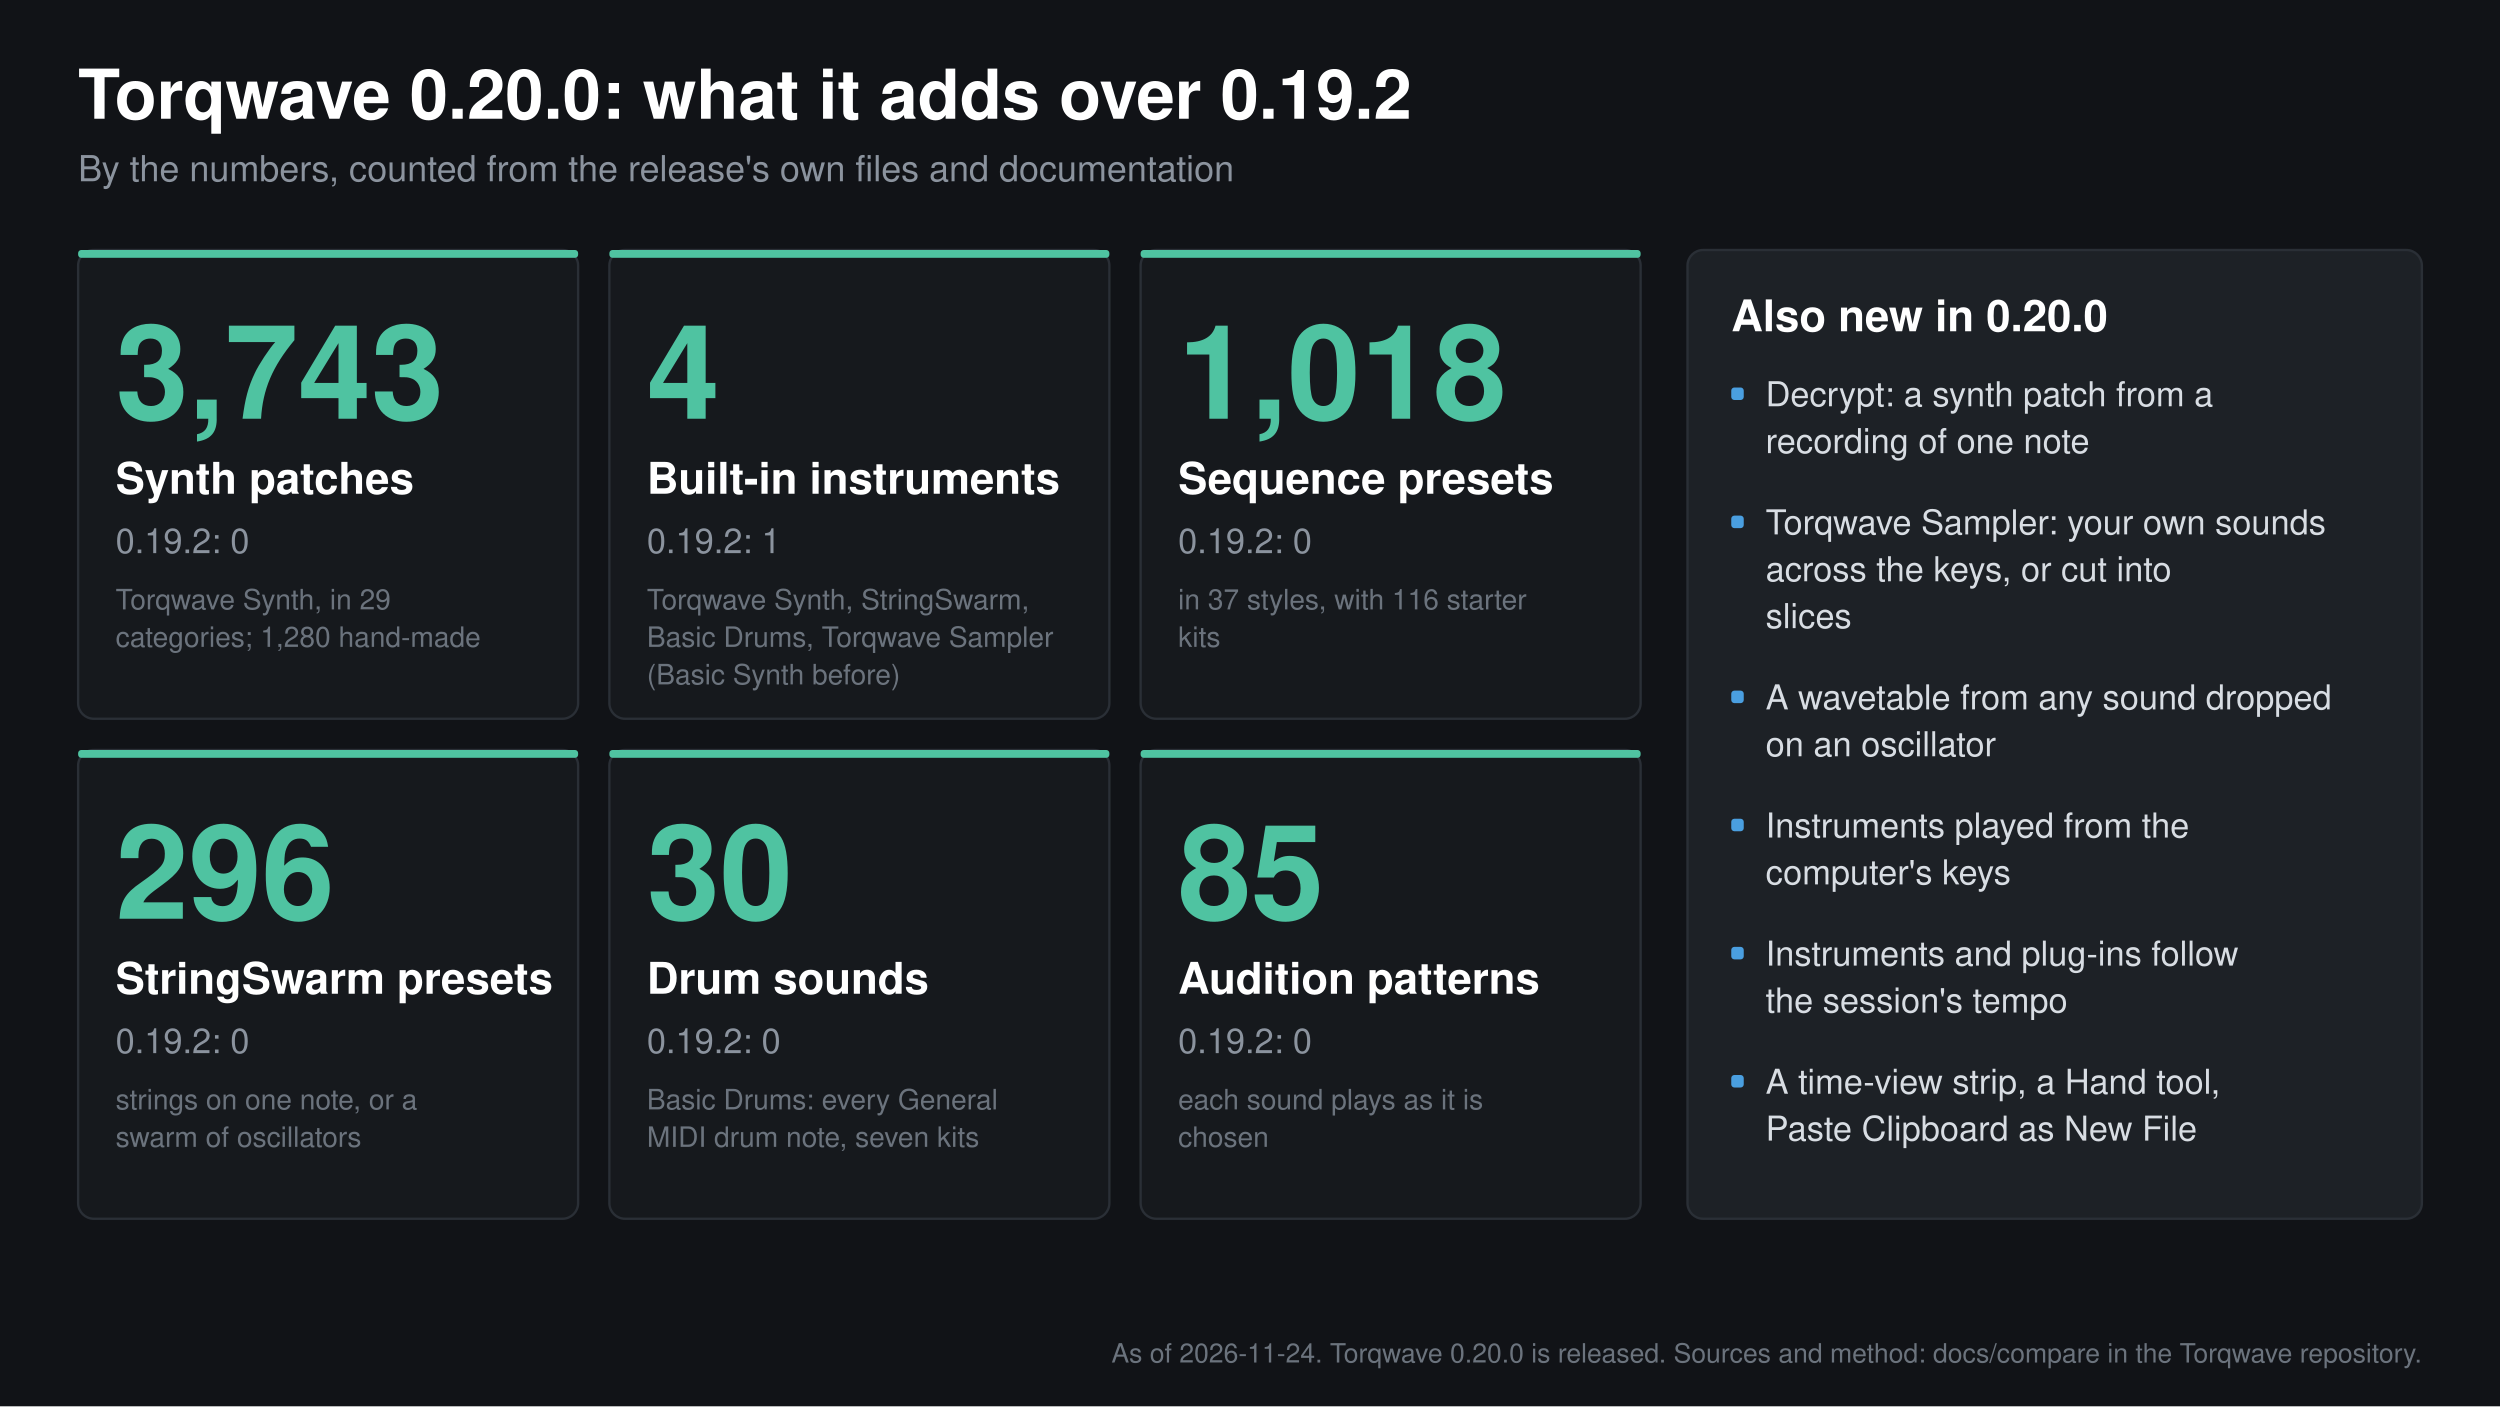
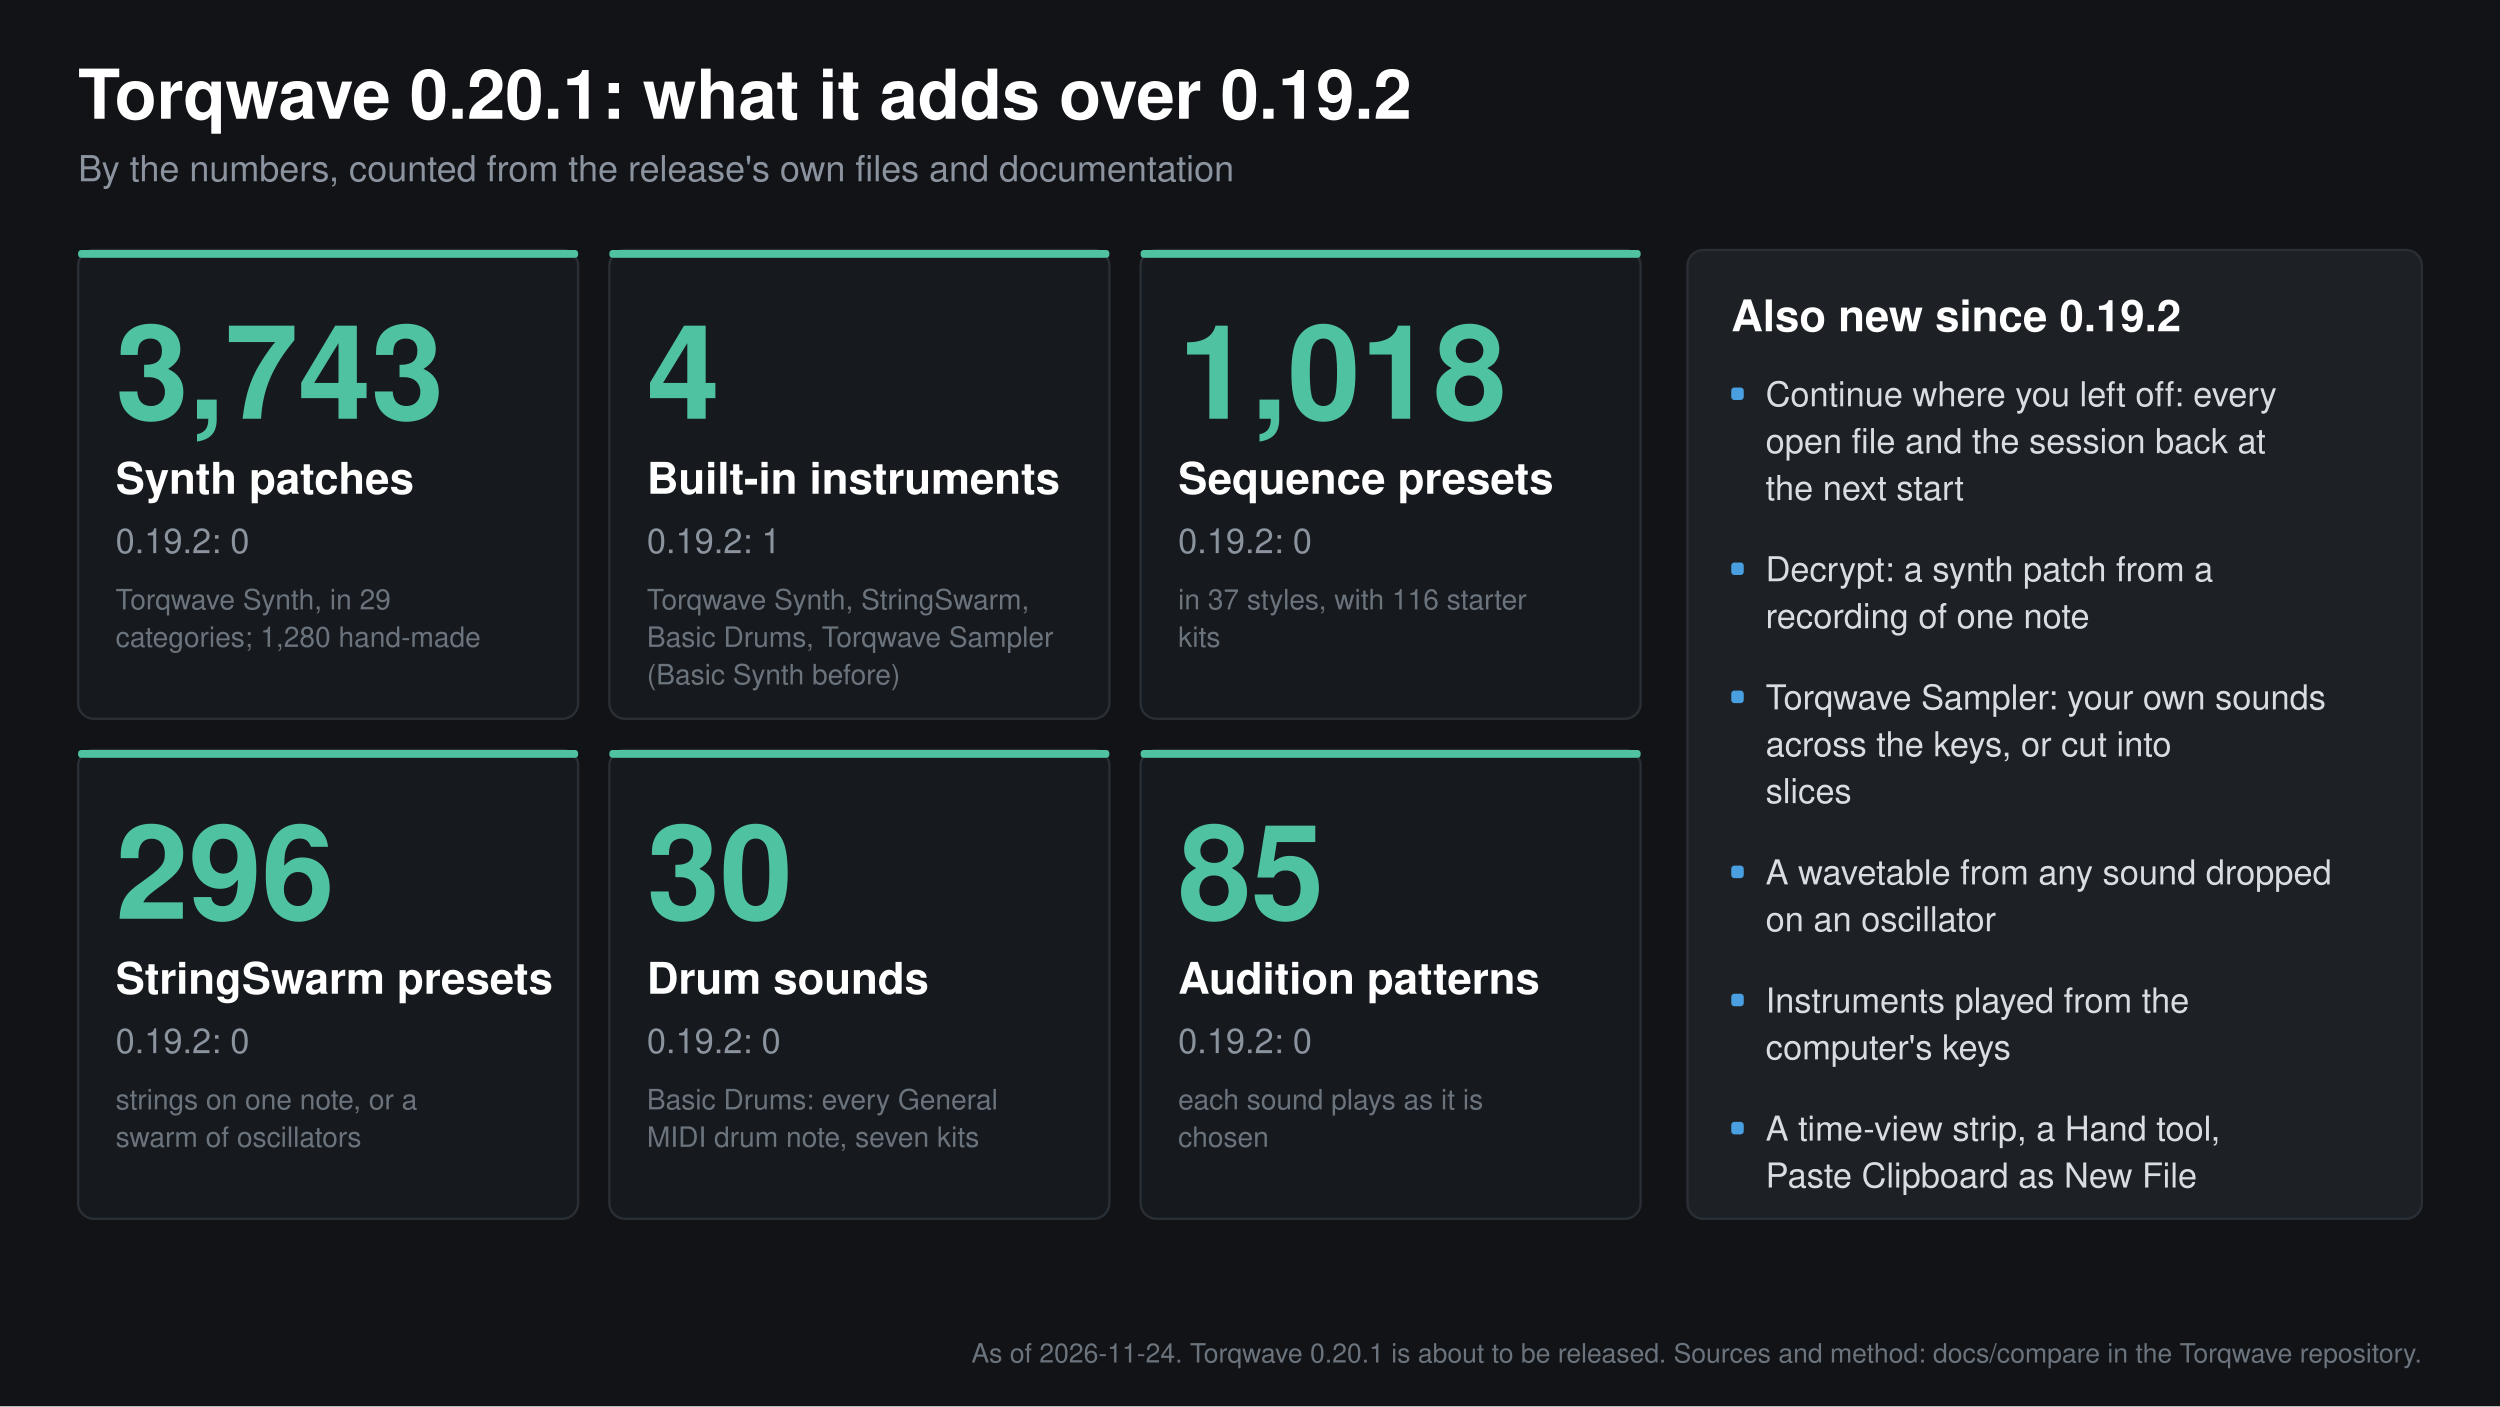
<svg xmlns="http://www.w3.org/2000/svg" width="1600" height="900" viewBox="0 0 1600 900" font-family="Helvetica Neue, Helvetica, Arial, sans-serif">
  <rect width="1600" height="900" fill="#111317" />
-   <text x="50.0" y="76.0" font-size="44" fill="#ffffff" text-anchor="start" font-weight="bold">Torqwave 0.20.0: what it adds over 0.19.2</text>
+   <text x="50.0" y="76.0" font-size="44" fill="#ffffff" text-anchor="start" font-weight="bold">Torqwave 0.20.1: what it adds over 0.19.2</text>
  <text x="50.0" y="116.0" font-size="23" fill="#8b939e" text-anchor="start" font-weight="normal">By the numbers, counted from the release's own files and documentation</text>
-   <text x="1550.0" y="872.0" font-size="17" fill="#6b737d" text-anchor="end" font-weight="normal">As of 2026-11-24. Torqwave 0.20.0 is released. Sources and method: docs/compare in the Torqwave repository.</text>
+   <text x="1550.0" y="872.0" font-size="17" fill="#6b737d" text-anchor="end" font-weight="normal">As of 2026-11-24. Torqwave 0.20.1 is about to be released. Sources and method: docs/compare in the Torqwave repository.</text>
  <rect x="50.0" y="160.0" width="320.0" height="300.0" rx="10" fill="#16191d" stroke="#2a2f36" stroke-width="1.5" />
  <rect x="50.0" y="160.0" width="320.0" height="5.0" rx="2" fill="#4fc3a1" />
  <text x="74.0" y="268.0" font-size="84" fill="#4fc3a1" text-anchor="start" font-weight="bold">3,743</text>
  <text x="74.0" y="316.0" font-size="28" fill="#ffffff" text-anchor="start" font-weight="bold">Synth patches</text>
  <text x="74.0" y="354.0" font-size="22" fill="#8b939e" text-anchor="start" font-weight="normal">0.19.2: 0</text>
  <text x="74.0" y="390.0" font-size="18" fill="#6b737d" text-anchor="start" font-weight="normal">Torqwave Synth, in 29</text>
  <text x="74.0" y="414.0" font-size="18" fill="#6b737d" text-anchor="start" font-weight="normal">categories; 1,280 hand-made</text>
  <rect x="390.0" y="160.0" width="320.0" height="300.0" rx="10" fill="#16191d" stroke="#2a2f36" stroke-width="1.5" />
  <rect x="390.0" y="160.0" width="320.0" height="5.0" rx="2" fill="#4fc3a1" />
  <text x="414.0" y="268.0" font-size="84" fill="#4fc3a1" text-anchor="start" font-weight="bold">4</text>
  <text x="414.0" y="316.0" font-size="28" fill="#ffffff" text-anchor="start" font-weight="bold">Built-in instruments</text>
  <text x="414.0" y="354.0" font-size="22" fill="#8b939e" text-anchor="start" font-weight="normal">0.19.2: 1</text>
  <text x="414.0" y="390.0" font-size="18" fill="#6b737d" text-anchor="start" font-weight="normal">Torqwave Synth, StringSwarm,</text>
  <text x="414.0" y="414.0" font-size="18" fill="#6b737d" text-anchor="start" font-weight="normal">Basic Drums, Torqwave Sampler</text>
  <text x="414.0" y="438.0" font-size="18" fill="#6b737d" text-anchor="start" font-weight="normal">(Basic Synth before)</text>
  <rect x="730.0" y="160.0" width="320.0" height="300.0" rx="10" fill="#16191d" stroke="#2a2f36" stroke-width="1.5" />
  <rect x="730.0" y="160.0" width="320.0" height="5.0" rx="2" fill="#4fc3a1" />
  <text x="754.0" y="268.0" font-size="84" fill="#4fc3a1" text-anchor="start" font-weight="bold">1,018</text>
  <text x="754.0" y="316.0" font-size="28" fill="#ffffff" text-anchor="start" font-weight="bold">Sequence presets</text>
  <text x="754.0" y="354.0" font-size="22" fill="#8b939e" text-anchor="start" font-weight="normal">0.19.2: 0</text>
  <text x="754.0" y="390.0" font-size="18" fill="#6b737d" text-anchor="start" font-weight="normal">in 37 styles, with 116 starter</text>
  <text x="754.0" y="414.0" font-size="18" fill="#6b737d" text-anchor="start" font-weight="normal">kits</text>
  <rect x="50.0" y="480.0" width="320.0" height="300.0" rx="10" fill="#16191d" stroke="#2a2f36" stroke-width="1.5" />
  <rect x="50.0" y="480.0" width="320.0" height="5.0" rx="2" fill="#4fc3a1" />
  <text x="74.0" y="588.0" font-size="84" fill="#4fc3a1" text-anchor="start" font-weight="bold">296</text>
  <text x="74.0" y="636.0" font-size="28" fill="#ffffff" text-anchor="start" font-weight="bold">StringSwarm presets</text>
  <text x="74.0" y="674.0" font-size="22" fill="#8b939e" text-anchor="start" font-weight="normal">0.19.2: 0</text>
  <text x="74.0" y="710.0" font-size="18" fill="#6b737d" text-anchor="start" font-weight="normal">strings on one note, or a</text>
  <text x="74.0" y="734.0" font-size="18" fill="#6b737d" text-anchor="start" font-weight="normal">swarm of oscillators</text>
  <rect x="390.0" y="480.0" width="320.0" height="300.0" rx="10" fill="#16191d" stroke="#2a2f36" stroke-width="1.5" />
  <rect x="390.0" y="480.0" width="320.0" height="5.0" rx="2" fill="#4fc3a1" />
  <text x="414.0" y="588.0" font-size="84" fill="#4fc3a1" text-anchor="start" font-weight="bold">30</text>
  <text x="414.0" y="636.0" font-size="28" fill="#ffffff" text-anchor="start" font-weight="bold">Drum sounds</text>
  <text x="414.0" y="674.0" font-size="22" fill="#8b939e" text-anchor="start" font-weight="normal">0.19.2: 0</text>
  <text x="414.0" y="710.0" font-size="18" fill="#6b737d" text-anchor="start" font-weight="normal">Basic Drums: every General</text>
  <text x="414.0" y="734.0" font-size="18" fill="#6b737d" text-anchor="start" font-weight="normal">MIDI drum note, seven kits</text>
  <rect x="730.0" y="480.0" width="320.0" height="300.0" rx="10" fill="#16191d" stroke="#2a2f36" stroke-width="1.5" />
  <rect x="730.0" y="480.0" width="320.0" height="5.0" rx="2" fill="#4fc3a1" />
  <text x="754.0" y="588.0" font-size="84" fill="#4fc3a1" text-anchor="start" font-weight="bold">85</text>
  <text x="754.0" y="636.0" font-size="28" fill="#ffffff" text-anchor="start" font-weight="bold">Audition patterns</text>
  <text x="754.0" y="674.0" font-size="22" fill="#8b939e" text-anchor="start" font-weight="normal">0.19.2: 0</text>
  <text x="754.0" y="710.0" font-size="18" fill="#6b737d" text-anchor="start" font-weight="normal">each sound plays as it is</text>
  <text x="754.0" y="734.0" font-size="18" fill="#6b737d" text-anchor="start" font-weight="normal">chosen</text>
  <rect x="1080.0" y="160.0" width="470.0" height="620.0" rx="10" fill="#1d2126" stroke="#2a2f36" stroke-width="1.5" />
-   <text x="1108.0" y="212.0" font-size="28" fill="#ffffff" text-anchor="start" font-weight="bold">Also new in 0.20.0</text>
+   <text x="1108.0" y="212.0" font-size="28" fill="#ffffff" text-anchor="start" font-weight="bold">Also new since 0.19.2</text>
  <rect x="1108.0" y="248.0" width="8.0" height="8.0" rx="2" fill="#4a9fe0" />
-   <text x="1130.0" y="260.0" font-size="22" fill="#d8dde3" text-anchor="start" font-weight="normal">Decrypt: a synth patch from a</text>
-   <text x="1130.0" y="290.0" font-size="22" fill="#d8dde3" text-anchor="start" font-weight="normal">recording of one note</text>
-   <rect x="1108.0" y="330.0" width="8.0" height="8.0" rx="2" fill="#4a9fe0" />
-   <text x="1130.0" y="342.0" font-size="22" fill="#d8dde3" text-anchor="start" font-weight="normal">Torqwave Sampler: your own sounds</text>
-   <text x="1130.0" y="372.0" font-size="22" fill="#d8dde3" text-anchor="start" font-weight="normal">across the keys, or cut into</text>
-   <text x="1130.0" y="402.0" font-size="22" fill="#d8dde3" text-anchor="start" font-weight="normal">slices</text>
+   <text x="1130.0" y="260.0" font-size="22" fill="#d8dde3" text-anchor="start" font-weight="normal">Continue where you left off: every</text>
+   <text x="1130.0" y="290.0" font-size="22" fill="#d8dde3" text-anchor="start" font-weight="normal">open file and the session back at</text>
+   <text x="1130.0" y="320.0" font-size="22" fill="#d8dde3" text-anchor="start" font-weight="normal">the next start</text>
+   <rect x="1108.0" y="360.0" width="8.0" height="8.0" rx="2" fill="#4a9fe0" />
+   <text x="1130.0" y="372.0" font-size="22" fill="#d8dde3" text-anchor="start" font-weight="normal">Decrypt: a synth patch from a</text>
+   <text x="1130.0" y="402.0" font-size="22" fill="#d8dde3" text-anchor="start" font-weight="normal">recording of one note</text>
  <rect x="1108.0" y="442.0" width="8.0" height="8.0" rx="2" fill="#4a9fe0" />
-   <text x="1130.0" y="454.0" font-size="22" fill="#d8dde3" text-anchor="start" font-weight="normal">A wavetable from any sound dropped</text>
-   <text x="1130.0" y="484.0" font-size="22" fill="#d8dde3" text-anchor="start" font-weight="normal">on an oscillator</text>
-   <rect x="1108.0" y="524.0" width="8.0" height="8.0" rx="2" fill="#4a9fe0" />
-   <text x="1130.0" y="536.0" font-size="22" fill="#d8dde3" text-anchor="start" font-weight="normal">Instruments played from the</text>
-   <text x="1130.0" y="566.0" font-size="22" fill="#d8dde3" text-anchor="start" font-weight="normal">computer's keys</text>
-   <rect x="1108.0" y="606.0" width="8.0" height="8.0" rx="2" fill="#4a9fe0" />
-   <text x="1130.0" y="618.0" font-size="22" fill="#d8dde3" text-anchor="start" font-weight="normal">Instruments and plug-ins follow</text>
-   <text x="1130.0" y="648.0" font-size="22" fill="#d8dde3" text-anchor="start" font-weight="normal">the session's tempo</text>
-   <rect x="1108.0" y="688.0" width="8.0" height="8.0" rx="2" fill="#4a9fe0" />
-   <text x="1130.0" y="700.0" font-size="22" fill="#d8dde3" text-anchor="start" font-weight="normal">A time-view strip, a Hand tool,</text>
-   <text x="1130.0" y="730.0" font-size="22" fill="#d8dde3" text-anchor="start" font-weight="normal">Paste Clipboard as New File</text>
+   <text x="1130.0" y="454.0" font-size="22" fill="#d8dde3" text-anchor="start" font-weight="normal">Torqwave Sampler: your own sounds</text>
+   <text x="1130.0" y="484.0" font-size="22" fill="#d8dde3" text-anchor="start" font-weight="normal">across the keys, or cut into</text>
+   <text x="1130.0" y="514.0" font-size="22" fill="#d8dde3" text-anchor="start" font-weight="normal">slices</text>
+   <rect x="1108.0" y="554.0" width="8.0" height="8.0" rx="2" fill="#4a9fe0" />
+   <text x="1130.0" y="566.0" font-size="22" fill="#d8dde3" text-anchor="start" font-weight="normal">A wavetable from any sound dropped</text>
+   <text x="1130.0" y="596.0" font-size="22" fill="#d8dde3" text-anchor="start" font-weight="normal">on an oscillator</text>
+   <rect x="1108.0" y="636.0" width="8.0" height="8.0" rx="2" fill="#4a9fe0" />
+   <text x="1130.0" y="648.0" font-size="22" fill="#d8dde3" text-anchor="start" font-weight="normal">Instruments played from the</text>
+   <text x="1130.0" y="678.0" font-size="22" fill="#d8dde3" text-anchor="start" font-weight="normal">computer's keys</text>
+   <rect x="1108.0" y="718.0" width="8.0" height="8.0" rx="2" fill="#4a9fe0" />
+   <text x="1130.0" y="730.0" font-size="22" fill="#d8dde3" text-anchor="start" font-weight="normal">A time-view strip, a Hand tool,</text>
+   <text x="1130.0" y="760.0" font-size="22" fill="#d8dde3" text-anchor="start" font-weight="normal">Paste Clipboard as New File</text>
</svg>
